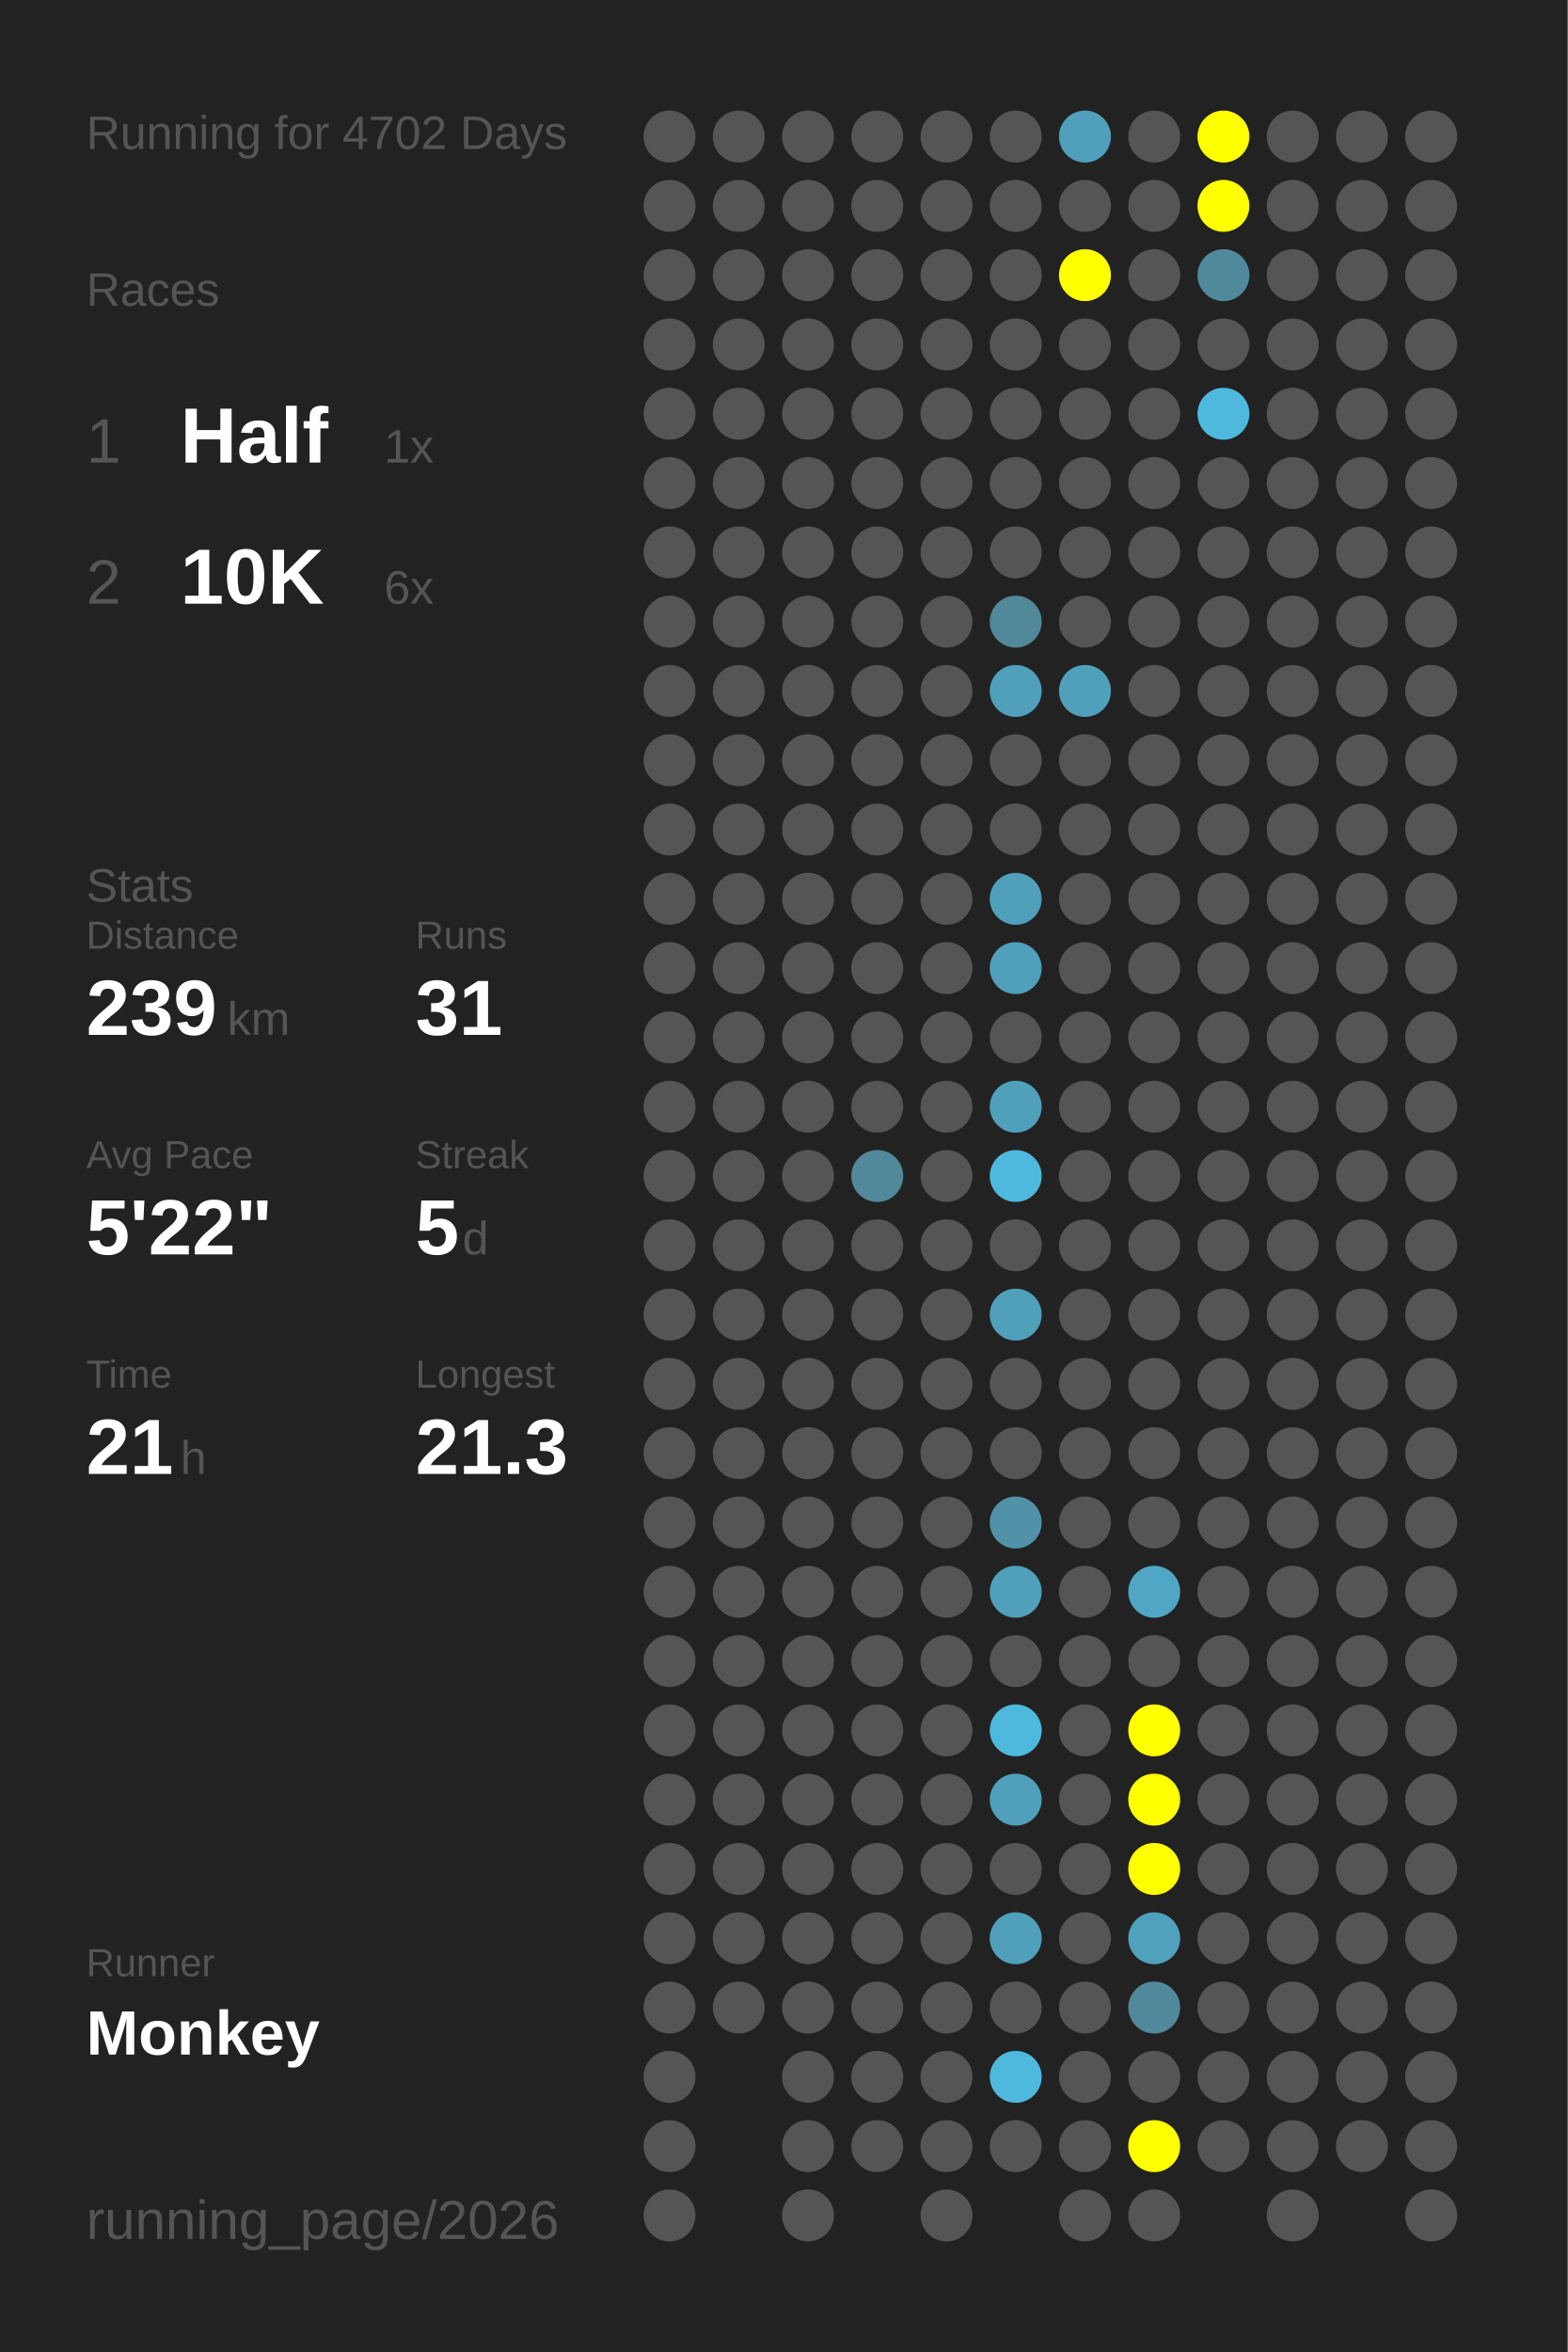
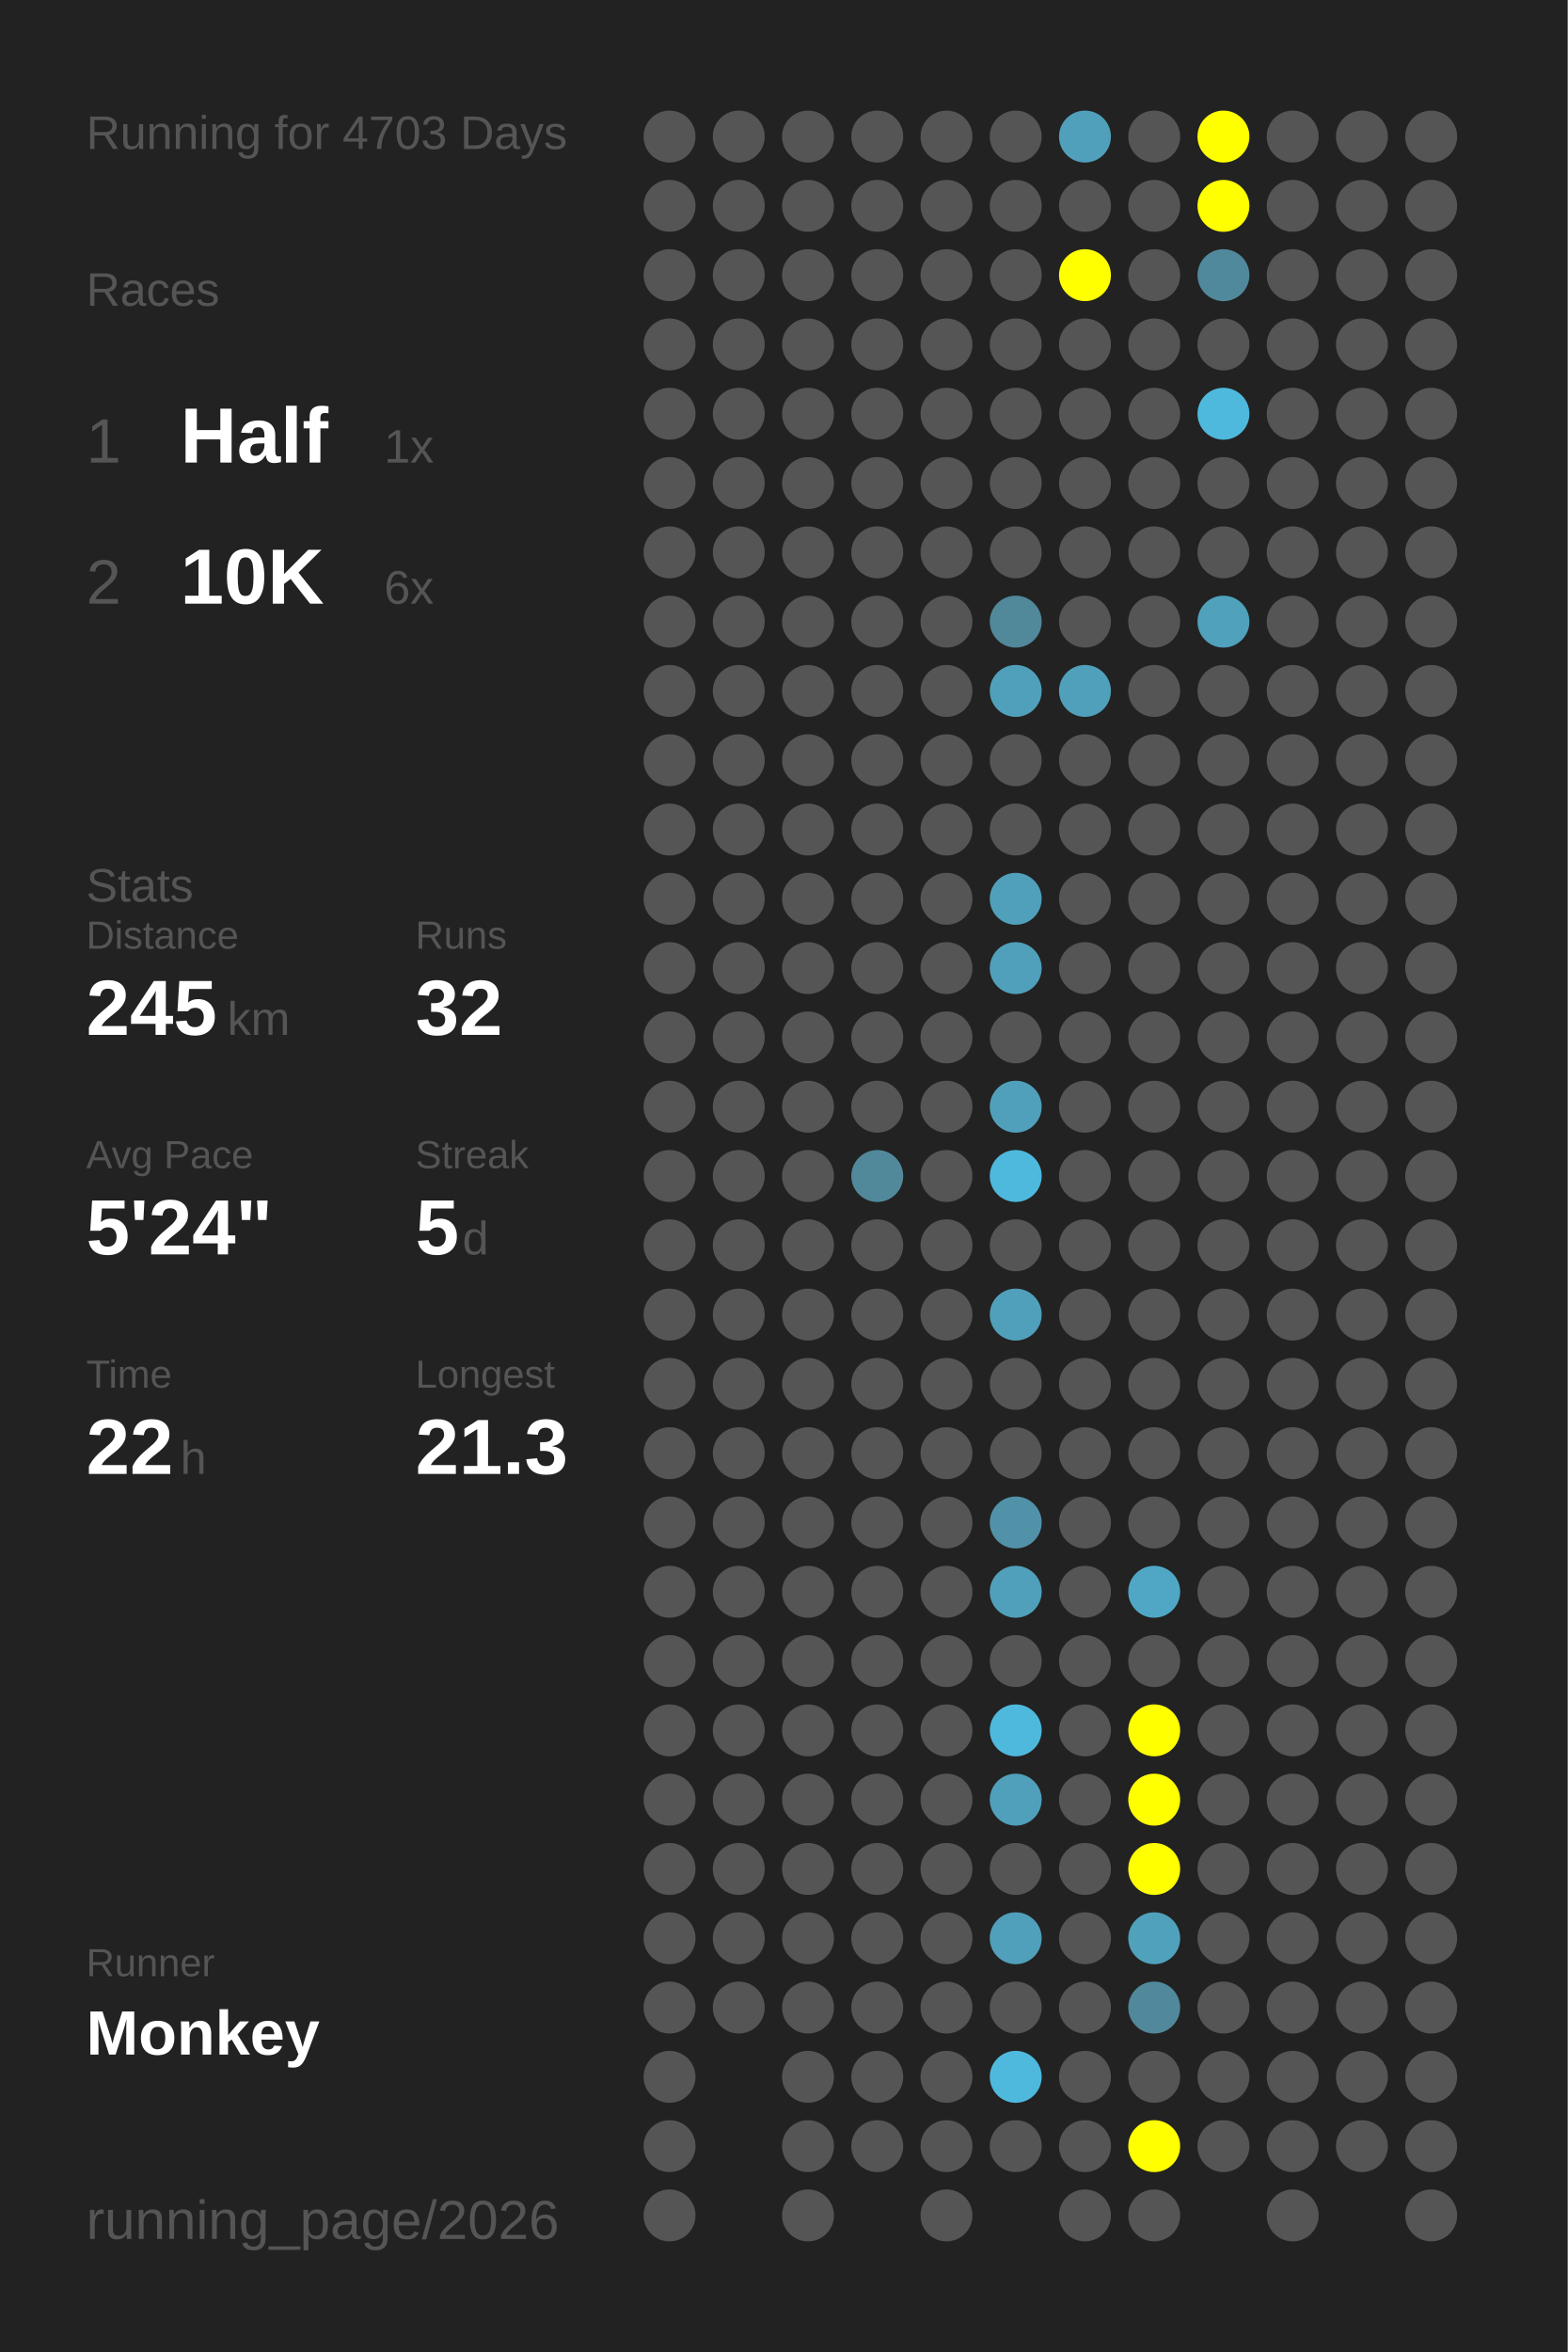
<svg xmlns="http://www.w3.org/2000/svg" baseProfile="full" height="300mm" version="1.1" viewBox="0,0,200,300" width="200mm">
  <defs />
  <rect fill="#222222" height="300" width="200" x="0" y="0" />
-   <text fill="#555555" style="font-size:6px; font-family:Arial;" x="11" y="19">Running for 4702 Days</text>
+   <text fill="#555555" style="font-size:6px; font-family:Arial;" x="11" y="19">Running for 4703 Days</text>
  <text fill="#555555" style="font-size:6px; font-family:Arial;" x="11" y="39">Races</text>
  <text fill="#555555" style="font-size:8px; font-family:Arial;" x="11" y="59">1</text>
  <text fill="#FFFFFF" style="font-size:10px; font-family:Arial; font-weight:bold;" x="23" y="59">Half</text>
  <text fill="#555555" style="font-size:6px; font-family:Arial;" x="49" y="59">1x</text>
  <text fill="#555555" style="font-size:8px; font-family:Arial;" x="11" y="77">2</text>
  <text fill="#FFFFFF" style="font-size:10px; font-family:Arial; font-weight:bold;" x="23" y="77">10K</text>
  <text fill="#555555" style="font-size:6px; font-family:Arial;" x="49" y="77">6x</text>
  <text fill="#555555" style="font-size:6px; font-family:Arial;" x="11" y="115">Stats</text>
  <text fill="#555555" style="font-size:5px; font-family:Arial;" x="11" y="121">Distance</text>
-   <text fill="#FFFFFF" style="font-size:10px; font-family:Arial; font-weight:bold;" x="11" y="132">239</text>
+   <text fill="#FFFFFF" style="font-size:10px; font-family:Arial; font-weight:bold;" x="11" y="132">245</text>
  <text fill="#555555" style="font-size:6px; font-family:Arial;" x="29" y="132">km</text>
  <text fill="#555555" style="font-size:5px; font-family:Arial;" x="53" y="121">Runs</text>
-   <text fill="#FFFFFF" style="font-size:10px; font-family:Arial; font-weight:bold;" x="53" y="132">31</text>
+   <text fill="#FFFFFF" style="font-size:10px; font-family:Arial; font-weight:bold;" x="53" y="132">32</text>
  <text fill="#555555" style="font-size:5px; font-family:Arial;" x="11" y="149">Avg Pace</text>
-   <text fill="#FFFFFF" style="font-size:10px; font-family:Arial; font-weight:bold;" x="11" y="160">5'22"</text>
+   <text fill="#FFFFFF" style="font-size:10px; font-family:Arial; font-weight:bold;" x="11" y="160">5'24"</text>
  <text fill="#555555" style="font-size:5px; font-family:Arial;" x="53" y="149">Streak</text>
  <text fill="#FFFFFF" style="font-size:10px; font-family:Arial; font-weight:bold;" x="53" y="160">5</text>
  <text fill="#555555" style="font-size:6px; font-family:Arial;" x="59" y="160">d</text>
  <text fill="#555555" style="font-size:5px; font-family:Arial;" x="11" y="177">Time</text>
-   <text fill="#FFFFFF" style="font-size:10px; font-family:Arial; font-weight:bold;" x="11" y="188">21</text>
+   <text fill="#FFFFFF" style="font-size:10px; font-family:Arial; font-weight:bold;" x="11" y="188">22</text>
  <text fill="#555555" style="font-size:6px; font-family:Arial;" x="23" y="188">h</text>
  <text fill="#555555" style="font-size:5px; font-family:Arial;" x="53" y="177">Longest</text>
  <text fill="#FFFFFF" style="font-size:10px; font-family:Arial; font-weight:bold;" x="53" y="188">21.3</text>
  <text fill="#555555" style="font-size:5px; font-family:Arial;" x="11" y="252.065">Runner</text>
  <text fill="#FFFFFF" style="font-size:8px; font-family:Arial; font-weight:bold;" x="11" y="262.065">Monkey</text>
  <text fill="#555555" style="font-size:7px; font-family:Arial;" x="11" y="285.581">running_page/2026</text>
  <circle cx="85.417" cy="17.419" fill="#555555" r="3.312" />
  <circle cx="85.417" cy="26.258" fill="#555555" r="3.312" />
  <circle cx="85.417" cy="35.097" fill="#555555" r="3.312" />
  <circle cx="85.417" cy="43.935" fill="#555555" r="3.312" />
  <circle cx="85.417" cy="52.774" fill="#555555" r="3.312" />
  <circle cx="85.417" cy="61.613" fill="#555555" r="3.312" />
  <circle cx="85.417" cy="70.452" fill="#555555" r="3.312" />
  <circle cx="85.417" cy="79.29" fill="#555555" r="3.312" />
  <circle cx="85.417" cy="88.129" fill="#555555" r="3.312" />
  <circle cx="85.417" cy="96.968" fill="#555555" r="3.312" />
  <circle cx="85.417" cy="105.806" fill="#555555" r="3.312" />
  <circle cx="85.417" cy="114.645" fill="#555555" r="3.312" />
  <circle cx="85.417" cy="123.484" fill="#555555" r="3.312" />
  <circle cx="85.417" cy="132.323" fill="#555555" r="3.312" />
  <circle cx="85.417" cy="141.161" fill="#555555" r="3.312" />
  <circle cx="85.417" cy="150" fill="#555555" r="3.312" />
  <circle cx="85.417" cy="158.839" fill="#555555" r="3.312" />
  <circle cx="85.417" cy="167.677" fill="#555555" r="3.312" />
  <circle cx="85.417" cy="176.516" fill="#555555" r="3.312" />
  <circle cx="85.417" cy="185.355" fill="#555555" r="3.312" />
  <circle cx="85.417" cy="194.194" fill="#555555" r="3.312" />
  <circle cx="85.417" cy="203.032" fill="#555555" r="3.312" />
  <circle cx="85.417" cy="211.871" fill="#555555" r="3.312" />
  <circle cx="85.417" cy="220.71" fill="#555555" r="3.312" />
  <circle cx="85.417" cy="229.548" fill="#555555" r="3.312" />
  <circle cx="85.417" cy="238.387" fill="#555555" r="3.312" />
  <circle cx="85.417" cy="247.226" fill="#555555" r="3.312" />
  <circle cx="85.417" cy="256.065" fill="#555555" r="3.312" />
  <circle cx="85.417" cy="264.903" fill="#555555" r="3.312" />
  <circle cx="85.417" cy="273.742" fill="#555555" r="3.312" />
  <circle cx="85.417" cy="282.581" fill="#555555" r="3.312" />
  <circle cx="94.25" cy="17.419" fill="#555555" r="3.312" />
  <circle cx="94.25" cy="26.258" fill="#555555" r="3.312" />
  <circle cx="94.25" cy="35.097" fill="#555555" r="3.312" />
  <circle cx="94.25" cy="43.935" fill="#555555" r="3.312" />
  <circle cx="94.25" cy="52.774" fill="#555555" r="3.312" />
  <circle cx="94.25" cy="61.613" fill="#555555" r="3.312" />
  <circle cx="94.25" cy="70.452" fill="#555555" r="3.312" />
  <circle cx="94.25" cy="79.29" fill="#555555" r="3.312" />
  <circle cx="94.25" cy="88.129" fill="#555555" r="3.312" />
  <circle cx="94.25" cy="96.968" fill="#555555" r="3.312" />
  <circle cx="94.25" cy="105.806" fill="#555555" r="3.312" />
  <circle cx="94.25" cy="114.645" fill="#555555" r="3.312" />
  <circle cx="94.25" cy="123.484" fill="#555555" r="3.312" />
  <circle cx="94.25" cy="132.323" fill="#555555" r="3.312" />
  <circle cx="94.25" cy="141.161" fill="#555555" r="3.312" />
  <circle cx="94.25" cy="150" fill="#555555" r="3.312" />
  <circle cx="94.25" cy="158.839" fill="#555555" r="3.312" />
  <circle cx="94.25" cy="167.677" fill="#555555" r="3.312" />
  <circle cx="94.25" cy="176.516" fill="#555555" r="3.312" />
  <circle cx="94.25" cy="185.355" fill="#555555" r="3.312" />
  <circle cx="94.25" cy="194.194" fill="#555555" r="3.312" />
  <circle cx="94.25" cy="203.032" fill="#555555" r="3.312" />
  <circle cx="94.25" cy="211.871" fill="#555555" r="3.312" />
  <circle cx="94.25" cy="220.71" fill="#555555" r="3.312" />
  <circle cx="94.25" cy="229.548" fill="#555555" r="3.312" />
  <circle cx="94.25" cy="238.387" fill="#555555" r="3.312" />
  <circle cx="94.25" cy="247.226" fill="#555555" r="3.312" />
  <circle cx="94.25" cy="256.065" fill="#555555" r="3.312" />
  <circle cx="103.083" cy="17.419" fill="#555555" r="3.312" />
  <circle cx="103.083" cy="26.258" fill="#555555" r="3.312" />
  <circle cx="103.083" cy="35.097" fill="#555555" r="3.312" />
  <circle cx="103.083" cy="43.935" fill="#555555" r="3.312" />
  <circle cx="103.083" cy="52.774" fill="#555555" r="3.312" />
  <circle cx="103.083" cy="61.613" fill="#555555" r="3.312" />
  <circle cx="103.083" cy="70.452" fill="#555555" r="3.312" />
  <circle cx="103.083" cy="79.29" fill="#555555" r="3.312" />
  <circle cx="103.083" cy="88.129" fill="#555555" r="3.312" />
  <circle cx="103.083" cy="96.968" fill="#555555" r="3.312" />
  <circle cx="103.083" cy="105.806" fill="#555555" r="3.312" />
  <circle cx="103.083" cy="114.645" fill="#555555" r="3.312" />
  <circle cx="103.083" cy="123.484" fill="#555555" r="3.312" />
  <circle cx="103.083" cy="132.323" fill="#555555" r="3.312" />
  <circle cx="103.083" cy="141.161" fill="#555555" r="3.312" />
  <circle cx="103.083" cy="150" fill="#555555" r="3.312" />
  <circle cx="103.083" cy="158.839" fill="#555555" r="3.312" />
  <circle cx="103.083" cy="167.677" fill="#555555" r="3.312" />
  <circle cx="103.083" cy="176.516" fill="#555555" r="3.312" />
  <circle cx="103.083" cy="185.355" fill="#555555" r="3.312" />
  <circle cx="103.083" cy="194.194" fill="#555555" r="3.312" />
  <circle cx="103.083" cy="203.032" fill="#555555" r="3.312" />
  <circle cx="103.083" cy="211.871" fill="#555555" r="3.312" />
  <circle cx="103.083" cy="220.71" fill="#555555" r="3.312" />
  <circle cx="103.083" cy="229.548" fill="#555555" r="3.312" />
  <circle cx="103.083" cy="238.387" fill="#555555" r="3.312" />
  <circle cx="103.083" cy="247.226" fill="#555555" r="3.312" />
  <circle cx="103.083" cy="256.065" fill="#555555" r="3.312" />
  <circle cx="103.083" cy="264.903" fill="#555555" r="3.312" />
  <circle cx="103.083" cy="273.742" fill="#555555" r="3.312" />
  <circle cx="103.083" cy="282.581" fill="#555555" r="3.312" />
  <circle cx="111.917" cy="17.419" fill="#555555" r="3.312" />
  <circle cx="111.917" cy="26.258" fill="#555555" r="3.312" />
  <circle cx="111.917" cy="35.097" fill="#555555" r="3.312" />
  <circle cx="111.917" cy="43.935" fill="#555555" r="3.312" />
  <circle cx="111.917" cy="52.774" fill="#555555" r="3.312" />
  <circle cx="111.917" cy="61.613" fill="#555555" r="3.312" />
  <circle cx="111.917" cy="70.452" fill="#555555" r="3.312" />
  <circle cx="111.917" cy="79.29" fill="#555555" r="3.312" />
  <circle cx="111.917" cy="88.129" fill="#555555" r="3.312" />
  <circle cx="111.917" cy="96.968" fill="#555555" r="3.312" />
  <circle cx="111.917" cy="105.806" fill="#555555" r="3.312" />
  <circle cx="111.917" cy="114.645" fill="#555555" r="3.312" />
  <circle cx="111.917" cy="123.484" fill="#555555" r="3.312" />
  <circle cx="111.917" cy="132.323" fill="#555555" r="3.312" />
  <circle cx="111.917" cy="141.161" fill="#555555" r="3.312" />
  <circle cx="111.917" cy="150" fill="#51899b" r="3.312" />
  <circle cx="111.917" cy="158.839" fill="#555555" r="3.312" />
  <circle cx="111.917" cy="167.677" fill="#555555" r="3.312" />
  <circle cx="111.917" cy="176.516" fill="#555555" r="3.312" />
  <circle cx="111.917" cy="185.355" fill="#555555" r="3.312" />
  <circle cx="111.917" cy="194.194" fill="#555555" r="3.312" />
  <circle cx="111.917" cy="203.032" fill="#555555" r="3.312" />
  <circle cx="111.917" cy="211.871" fill="#555555" r="3.312" />
  <circle cx="111.917" cy="220.71" fill="#555555" r="3.312" />
  <circle cx="111.917" cy="229.548" fill="#555555" r="3.312" />
  <circle cx="111.917" cy="238.387" fill="#555555" r="3.312" />
  <circle cx="111.917" cy="247.226" fill="#555555" r="3.312" />
  <circle cx="111.917" cy="256.065" fill="#555555" r="3.312" />
  <circle cx="111.917" cy="264.903" fill="#555555" r="3.312" />
  <circle cx="111.917" cy="273.742" fill="#555555" r="3.312" />
  <circle cx="120.75" cy="17.419" fill="#555555" r="3.312" />
  <circle cx="120.75" cy="26.258" fill="#555555" r="3.312" />
  <circle cx="120.75" cy="35.097" fill="#555555" r="3.312" />
  <circle cx="120.75" cy="43.935" fill="#555555" r="3.312" />
  <circle cx="120.75" cy="52.774" fill="#555555" r="3.312" />
  <circle cx="120.75" cy="61.613" fill="#555555" r="3.312" />
  <circle cx="120.75" cy="70.452" fill="#555555" r="3.312" />
  <circle cx="120.75" cy="79.29" fill="#555555" r="3.312" />
  <circle cx="120.75" cy="88.129" fill="#555555" r="3.312" />
  <circle cx="120.75" cy="96.968" fill="#555555" r="3.312" />
  <circle cx="120.75" cy="105.806" fill="#555555" r="3.312" />
  <circle cx="120.75" cy="114.645" fill="#555555" r="3.312" />
  <circle cx="120.75" cy="123.484" fill="#555555" r="3.312" />
  <circle cx="120.75" cy="132.323" fill="#555555" r="3.312" />
  <circle cx="120.75" cy="141.161" fill="#555555" r="3.312" />
  <circle cx="120.75" cy="150" fill="#555555" r="3.312" />
  <circle cx="120.75" cy="158.839" fill="#555555" r="3.312" />
  <circle cx="120.75" cy="167.677" fill="#555555" r="3.312" />
  <circle cx="120.75" cy="176.516" fill="#555555" r="3.312" />
  <circle cx="120.75" cy="185.355" fill="#555555" r="3.312" />
  <circle cx="120.75" cy="194.194" fill="#555555" r="3.312" />
  <circle cx="120.75" cy="203.032" fill="#555555" r="3.312" />
  <circle cx="120.75" cy="211.871" fill="#555555" r="3.312" />
  <circle cx="120.75" cy="220.71" fill="#555555" r="3.312" />
  <circle cx="120.75" cy="229.548" fill="#555555" r="3.312" />
  <circle cx="120.75" cy="238.387" fill="#555555" r="3.312" />
  <circle cx="120.75" cy="247.226" fill="#555555" r="3.312" />
  <circle cx="120.75" cy="256.065" fill="#555555" r="3.312" />
  <circle cx="120.75" cy="264.903" fill="#555555" r="3.312" />
  <circle cx="120.75" cy="273.742" fill="#555555" r="3.312" />
  <circle cx="120.75" cy="282.581" fill="#555555" r="3.312" />
  <circle cx="129.583" cy="17.419" fill="#555555" r="3.312" />
  <circle cx="129.583" cy="26.258" fill="#555555" r="3.312" />
  <circle cx="129.583" cy="35.097" fill="#555555" r="3.312" />
  <circle cx="129.583" cy="43.935" fill="#555555" r="3.312" />
  <circle cx="129.583" cy="52.774" fill="#555555" r="3.312" />
  <circle cx="129.583" cy="61.613" fill="#555555" r="3.312" />
  <circle cx="129.583" cy="70.452" fill="#555555" r="3.312" />
  <circle cx="129.583" cy="79.29" fill="#51889a" r="3.312" />
  <circle cx="129.583" cy="88.129" fill="#50a0bb" r="3.312" />
  <circle cx="129.583" cy="96.968" fill="#555555" r="3.312" />
  <circle cx="129.583" cy="105.806" fill="#555555" r="3.312" />
  <circle cx="129.583" cy="114.645" fill="#50a0bb" r="3.312" />
  <circle cx="129.583" cy="123.484" fill="#50a0bb" r="3.312" />
  <circle cx="129.583" cy="132.323" fill="#555555" r="3.312" />
  <circle cx="129.583" cy="141.161" fill="#50a0bb" r="3.312" />
  <circle cx="129.583" cy="150" fill="#4eb9dd" r="3.312" />
  <circle cx="129.583" cy="158.839" fill="#555555" r="3.312" />
  <circle cx="129.583" cy="167.677" fill="#50a0bb" r="3.312" />
  <circle cx="129.583" cy="176.516" fill="#555555" r="3.312" />
  <circle cx="129.583" cy="185.355" fill="#555555" r="3.312" />
  <circle cx="129.583" cy="194.194" fill="#5192a9" r="3.312" />
  <circle cx="129.583" cy="203.032" fill="#50a0bb" r="3.312" />
  <circle cx="129.583" cy="211.871" fill="#555555" r="3.312" />
  <circle cx="129.583" cy="220.71" fill="#4eb9dd" r="3.312" />
  <circle cx="129.583" cy="229.548" fill="#50a0bb" r="3.312" />
  <circle cx="129.583" cy="238.387" fill="#555555" r="3.312" />
  <circle cx="129.583" cy="247.226" fill="#50a0bb" r="3.312" />
  <circle cx="129.583" cy="256.065" fill="#555555" r="3.312" />
  <circle cx="129.583" cy="264.903" fill="#4eb9dd" r="3.312" />
  <circle cx="129.583" cy="273.742" fill="#555555" r="3.312" />
  <circle cx="138.417" cy="17.419" fill="#50a0bb" r="3.312" />
  <circle cx="138.417" cy="26.258" fill="#555555" r="3.312" />
  <circle cx="138.417" cy="35.097" fill="#FFFF00" r="3.312" />
  <circle cx="138.417" cy="43.935" fill="#555555" r="3.312" />
  <circle cx="138.417" cy="52.774" fill="#555555" r="3.312" />
  <circle cx="138.417" cy="61.613" fill="#555555" r="3.312" />
  <circle cx="138.417" cy="70.452" fill="#555555" r="3.312" />
  <circle cx="138.417" cy="79.29" fill="#555555" r="3.312" />
  <circle cx="138.417" cy="88.129" fill="#50a0bb" r="3.312" />
  <circle cx="138.417" cy="96.968" fill="#555555" r="3.312" />
  <circle cx="138.417" cy="105.806" fill="#555555" r="3.312" />
  <circle cx="138.417" cy="114.645" fill="#555555" r="3.312" />
  <circle cx="138.417" cy="123.484" fill="#555555" r="3.312" />
  <circle cx="138.417" cy="132.323" fill="#555555" r="3.312" />
  <circle cx="138.417" cy="141.161" fill="#555555" r="3.312" />
  <circle cx="138.417" cy="150" fill="#555555" r="3.312" />
  <circle cx="138.417" cy="158.839" fill="#555555" r="3.312" />
  <circle cx="138.417" cy="167.677" fill="#555555" r="3.312" />
  <circle cx="138.417" cy="176.516" fill="#555555" r="3.312" />
  <circle cx="138.417" cy="185.355" fill="#555555" r="3.312" />
  <circle cx="138.417" cy="194.194" fill="#555555" r="3.312" />
  <circle cx="138.417" cy="203.032" fill="#555555" r="3.312" />
  <circle cx="138.417" cy="211.871" fill="#555555" r="3.312" />
  <circle cx="138.417" cy="220.71" fill="#555555" r="3.312" />
  <circle cx="138.417" cy="229.548" fill="#555555" r="3.312" />
  <circle cx="138.417" cy="238.387" fill="#555555" r="3.312" />
  <circle cx="138.417" cy="247.226" fill="#555555" r="3.312" />
  <circle cx="138.417" cy="256.065" fill="#555555" r="3.312" />
  <circle cx="138.417" cy="264.903" fill="#555555" r="3.312" />
  <circle cx="138.417" cy="273.742" fill="#555555" r="3.312" />
  <circle cx="138.417" cy="282.581" fill="#555555" r="3.312" />
  <circle cx="147.25" cy="17.419" fill="#555555" r="3.312" />
  <circle cx="147.25" cy="26.258" fill="#555555" r="3.312" />
  <circle cx="147.25" cy="35.097" fill="#555555" r="3.312" />
  <circle cx="147.25" cy="43.935" fill="#555555" r="3.312" />
  <circle cx="147.25" cy="52.774" fill="#555555" r="3.312" />
  <circle cx="147.25" cy="61.613" fill="#555555" r="3.312" />
  <circle cx="147.25" cy="70.452" fill="#555555" r="3.312" />
  <circle cx="147.25" cy="79.29" fill="#555555" r="3.312" />
  <circle cx="147.25" cy="88.129" fill="#555555" r="3.312" />
  <circle cx="147.25" cy="96.968" fill="#555555" r="3.312" />
  <circle cx="147.25" cy="105.806" fill="#555555" r="3.312" />
  <circle cx="147.25" cy="114.645" fill="#555555" r="3.312" />
  <circle cx="147.25" cy="123.484" fill="#555555" r="3.312" />
  <circle cx="147.25" cy="132.323" fill="#555555" r="3.312" />
  <circle cx="147.25" cy="141.161" fill="#555555" r="3.312" />
  <circle cx="147.25" cy="150" fill="#555555" r="3.312" />
  <circle cx="147.25" cy="158.839" fill="#555555" r="3.312" />
  <circle cx="147.25" cy="167.677" fill="#555555" r="3.312" />
  <circle cx="147.25" cy="176.516" fill="#555555" r="3.312" />
  <circle cx="147.25" cy="185.355" fill="#555555" r="3.312" />
  <circle cx="147.25" cy="194.194" fill="#555555" r="3.312" />
  <circle cx="147.25" cy="203.032" fill="#4fa7c5" r="3.312" />
  <circle cx="147.25" cy="211.871" fill="#555555" r="3.312" />
  <circle cx="147.25" cy="220.71" fill="#FFFF00" r="3.312" />
  <circle cx="147.25" cy="229.548" fill="#FFFF00" r="3.312" />
  <circle cx="147.25" cy="238.387" fill="#FFFF00" r="3.312" />
  <circle cx="147.25" cy="247.226" fill="#50a1bc" r="3.312" />
  <circle cx="147.25" cy="256.065" fill="#51889b" r="3.312" />
  <circle cx="147.25" cy="264.903" fill="#555555" r="3.312" />
  <circle cx="147.25" cy="273.742" fill="#FFFF00" r="3.312" />
  <circle cx="147.25" cy="282.581" fill="#555555" r="3.312" />
  <circle cx="156.083" cy="17.419" fill="#FFFF00" r="3.312" />
  <circle cx="156.083" cy="26.258" fill="#FFFF00" r="3.312" />
  <circle cx="156.083" cy="35.097" fill="#51899c" r="3.312" />
  <circle cx="156.083" cy="43.935" fill="#555555" r="3.312" />
  <circle cx="156.083" cy="52.774" fill="#4eb9dd" r="3.312" />
  <circle cx="156.083" cy="61.613" fill="#555555" r="3.312" />
  <circle cx="156.083" cy="70.452" fill="#555555" r="3.312" />
-   <circle cx="156.083" cy="79.29" fill="#555555" r="3.312" />
+   <circle cx="156.083" cy="79.29" fill="#50a1bc" r="3.312" />
  <circle cx="156.083" cy="88.129" fill="#555555" r="3.312" />
  <circle cx="156.083" cy="96.968" fill="#555555" r="3.312" />
  <circle cx="156.083" cy="105.806" fill="#555555" r="3.312" />
  <circle cx="156.083" cy="114.645" fill="#555555" r="3.312" />
  <circle cx="156.083" cy="123.484" fill="#555555" r="3.312" />
  <circle cx="156.083" cy="132.323" fill="#555555" r="3.312" />
  <circle cx="156.083" cy="141.161" fill="#555555" r="3.312" />
  <circle cx="156.083" cy="150" fill="#555555" r="3.312" />
  <circle cx="156.083" cy="158.839" fill="#555555" r="3.312" />
  <circle cx="156.083" cy="167.677" fill="#555555" r="3.312" />
  <circle cx="156.083" cy="176.516" fill="#555555" r="3.312" />
  <circle cx="156.083" cy="185.355" fill="#555555" r="3.312" />
  <circle cx="156.083" cy="194.194" fill="#555555" r="3.312" />
  <circle cx="156.083" cy="203.032" fill="#555555" r="3.312" />
  <circle cx="156.083" cy="211.871" fill="#555555" r="3.312" />
  <circle cx="156.083" cy="220.71" fill="#555555" r="3.312" />
  <circle cx="156.083" cy="229.548" fill="#555555" r="3.312" />
  <circle cx="156.083" cy="238.387" fill="#555555" r="3.312" />
  <circle cx="156.083" cy="247.226" fill="#555555" r="3.312" />
  <circle cx="156.083" cy="256.065" fill="#555555" r="3.312" />
  <circle cx="156.083" cy="264.903" fill="#555555" r="3.312" />
  <circle cx="156.083" cy="273.742" fill="#555555" r="3.312" />
  <circle cx="164.917" cy="17.419" fill="#555555" r="3.312" />
  <circle cx="164.917" cy="26.258" fill="#555555" r="3.312" />
  <circle cx="164.917" cy="35.097" fill="#555555" r="3.312" />
  <circle cx="164.917" cy="43.935" fill="#555555" r="3.312" />
  <circle cx="164.917" cy="52.774" fill="#555555" r="3.312" />
  <circle cx="164.917" cy="61.613" fill="#555555" r="3.312" />
  <circle cx="164.917" cy="70.452" fill="#555555" r="3.312" />
  <circle cx="164.917" cy="79.29" fill="#555555" r="3.312" />
  <circle cx="164.917" cy="88.129" fill="#555555" r="3.312" />
  <circle cx="164.917" cy="96.968" fill="#555555" r="3.312" />
  <circle cx="164.917" cy="105.806" fill="#555555" r="3.312" />
  <circle cx="164.917" cy="114.645" fill="#555555" r="3.312" />
  <circle cx="164.917" cy="123.484" fill="#555555" r="3.312" />
  <circle cx="164.917" cy="132.323" fill="#555555" r="3.312" />
  <circle cx="164.917" cy="141.161" fill="#555555" r="3.312" />
  <circle cx="164.917" cy="150" fill="#555555" r="3.312" />
  <circle cx="164.917" cy="158.839" fill="#555555" r="3.312" />
  <circle cx="164.917" cy="167.677" fill="#555555" r="3.312" />
  <circle cx="164.917" cy="176.516" fill="#555555" r="3.312" />
  <circle cx="164.917" cy="185.355" fill="#555555" r="3.312" />
  <circle cx="164.917" cy="194.194" fill="#555555" r="3.312" />
  <circle cx="164.917" cy="203.032" fill="#555555" r="3.312" />
  <circle cx="164.917" cy="211.871" fill="#555555" r="3.312" />
  <circle cx="164.917" cy="220.71" fill="#555555" r="3.312" />
  <circle cx="164.917" cy="229.548" fill="#555555" r="3.312" />
  <circle cx="164.917" cy="238.387" fill="#555555" r="3.312" />
  <circle cx="164.917" cy="247.226" fill="#555555" r="3.312" />
  <circle cx="164.917" cy="256.065" fill="#555555" r="3.312" />
  <circle cx="164.917" cy="264.903" fill="#555555" r="3.312" />
  <circle cx="164.917" cy="273.742" fill="#555555" r="3.312" />
  <circle cx="164.917" cy="282.581" fill="#555555" r="3.312" />
  <circle cx="173.75" cy="17.419" fill="#555555" r="3.312" />
  <circle cx="173.75" cy="26.258" fill="#555555" r="3.312" />
  <circle cx="173.75" cy="35.097" fill="#555555" r="3.312" />
  <circle cx="173.75" cy="43.935" fill="#555555" r="3.312" />
  <circle cx="173.75" cy="52.774" fill="#555555" r="3.312" />
  <circle cx="173.75" cy="61.613" fill="#555555" r="3.312" />
  <circle cx="173.75" cy="70.452" fill="#555555" r="3.312" />
  <circle cx="173.75" cy="79.29" fill="#555555" r="3.312" />
  <circle cx="173.75" cy="88.129" fill="#555555" r="3.312" />
  <circle cx="173.75" cy="96.968" fill="#555555" r="3.312" />
  <circle cx="173.75" cy="105.806" fill="#555555" r="3.312" />
  <circle cx="173.75" cy="114.645" fill="#555555" r="3.312" />
  <circle cx="173.75" cy="123.484" fill="#555555" r="3.312" />
  <circle cx="173.75" cy="132.323" fill="#555555" r="3.312" />
  <circle cx="173.75" cy="141.161" fill="#555555" r="3.312" />
  <circle cx="173.75" cy="150" fill="#555555" r="3.312" />
  <circle cx="173.75" cy="158.839" fill="#555555" r="3.312" />
  <circle cx="173.75" cy="167.677" fill="#555555" r="3.312" />
  <circle cx="173.75" cy="176.516" fill="#555555" r="3.312" />
  <circle cx="173.75" cy="185.355" fill="#555555" r="3.312" />
  <circle cx="173.75" cy="194.194" fill="#555555" r="3.312" />
  <circle cx="173.75" cy="203.032" fill="#555555" r="3.312" />
  <circle cx="173.75" cy="211.871" fill="#555555" r="3.312" />
  <circle cx="173.75" cy="220.71" fill="#555555" r="3.312" />
  <circle cx="173.75" cy="229.548" fill="#555555" r="3.312" />
  <circle cx="173.75" cy="238.387" fill="#555555" r="3.312" />
  <circle cx="173.75" cy="247.226" fill="#555555" r="3.312" />
  <circle cx="173.75" cy="256.065" fill="#555555" r="3.312" />
  <circle cx="173.75" cy="264.903" fill="#555555" r="3.312" />
  <circle cx="173.75" cy="273.742" fill="#555555" r="3.312" />
  <circle cx="182.583" cy="17.419" fill="#555555" r="3.312" />
  <circle cx="182.583" cy="26.258" fill="#555555" r="3.312" />
  <circle cx="182.583" cy="35.097" fill="#555555" r="3.312" />
  <circle cx="182.583" cy="43.935" fill="#555555" r="3.312" />
  <circle cx="182.583" cy="52.774" fill="#555555" r="3.312" />
  <circle cx="182.583" cy="61.613" fill="#555555" r="3.312" />
  <circle cx="182.583" cy="70.452" fill="#555555" r="3.312" />
  <circle cx="182.583" cy="79.29" fill="#555555" r="3.312" />
  <circle cx="182.583" cy="88.129" fill="#555555" r="3.312" />
  <circle cx="182.583" cy="96.968" fill="#555555" r="3.312" />
  <circle cx="182.583" cy="105.806" fill="#555555" r="3.312" />
  <circle cx="182.583" cy="114.645" fill="#555555" r="3.312" />
  <circle cx="182.583" cy="123.484" fill="#555555" r="3.312" />
  <circle cx="182.583" cy="132.323" fill="#555555" r="3.312" />
  <circle cx="182.583" cy="141.161" fill="#555555" r="3.312" />
  <circle cx="182.583" cy="150" fill="#555555" r="3.312" />
  <circle cx="182.583" cy="158.839" fill="#555555" r="3.312" />
  <circle cx="182.583" cy="167.677" fill="#555555" r="3.312" />
  <circle cx="182.583" cy="176.516" fill="#555555" r="3.312" />
  <circle cx="182.583" cy="185.355" fill="#555555" r="3.312" />
  <circle cx="182.583" cy="194.194" fill="#555555" r="3.312" />
  <circle cx="182.583" cy="203.032" fill="#555555" r="3.312" />
  <circle cx="182.583" cy="211.871" fill="#555555" r="3.312" />
  <circle cx="182.583" cy="220.71" fill="#555555" r="3.312" />
  <circle cx="182.583" cy="229.548" fill="#555555" r="3.312" />
  <circle cx="182.583" cy="238.387" fill="#555555" r="3.312" />
  <circle cx="182.583" cy="247.226" fill="#555555" r="3.312" />
  <circle cx="182.583" cy="256.065" fill="#555555" r="3.312" />
  <circle cx="182.583" cy="264.903" fill="#555555" r="3.312" />
  <circle cx="182.583" cy="273.742" fill="#555555" r="3.312" />
  <circle cx="182.583" cy="282.581" fill="#555555" r="3.312" />
</svg>
